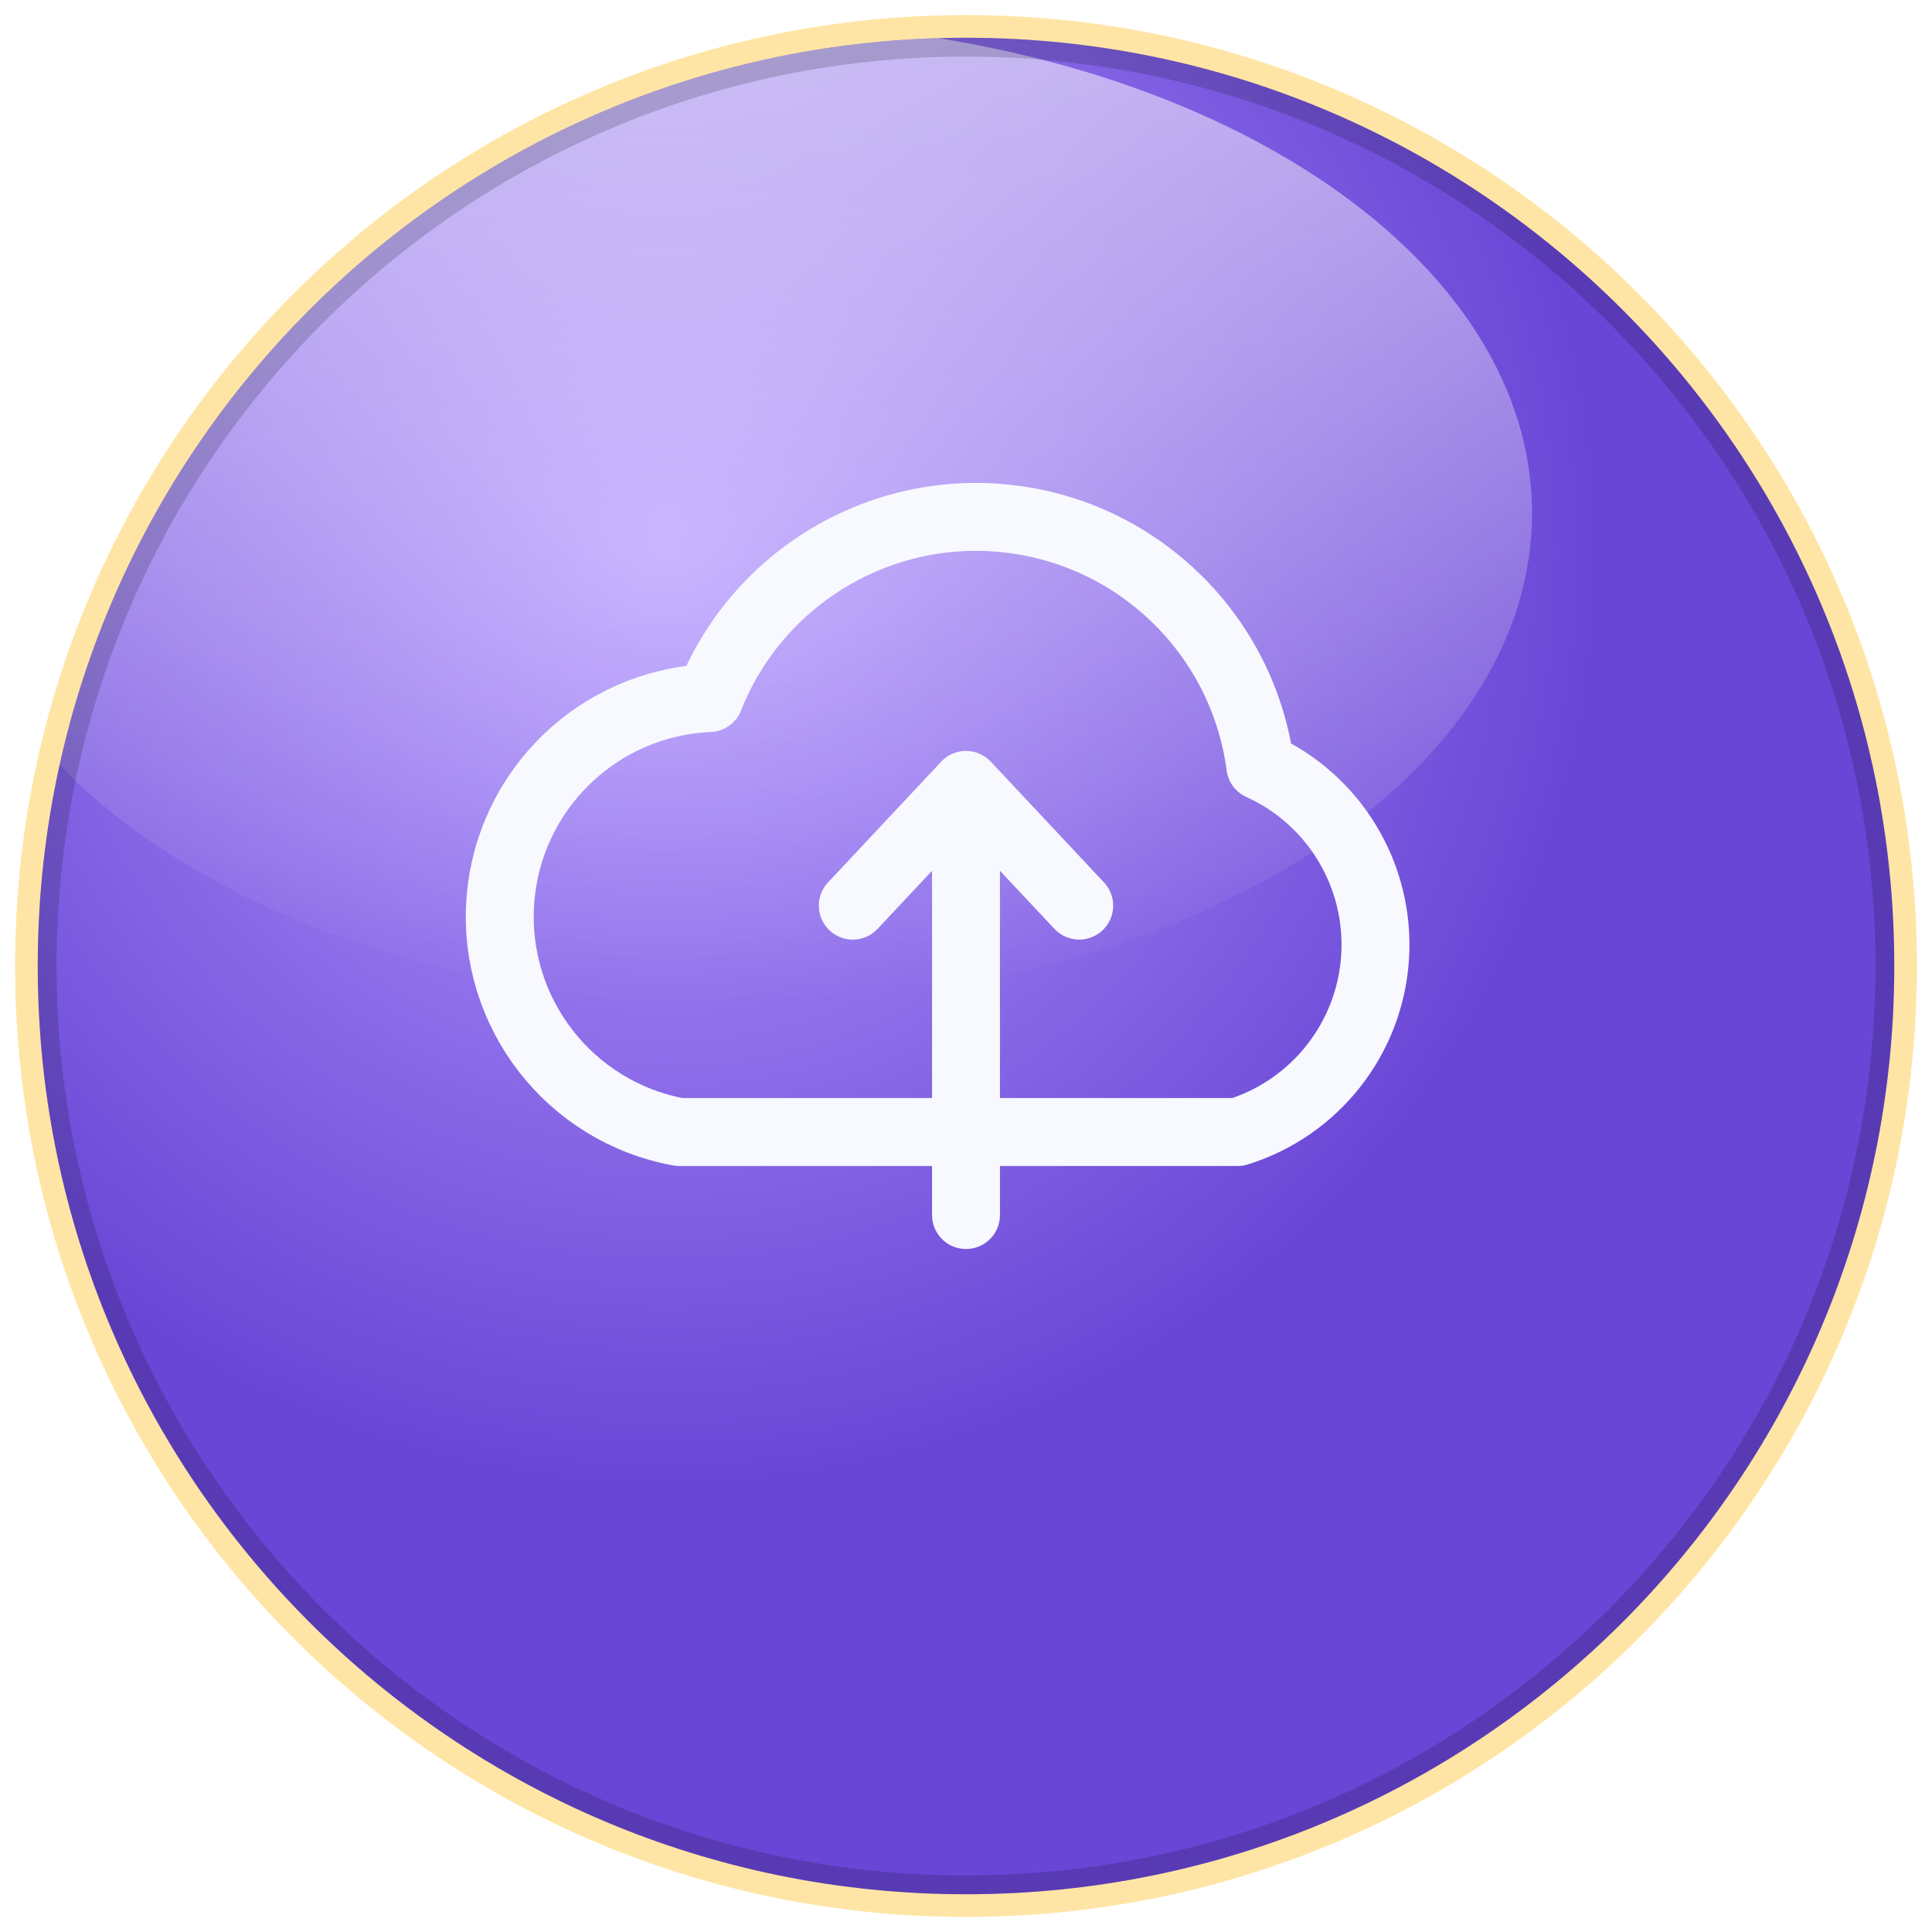
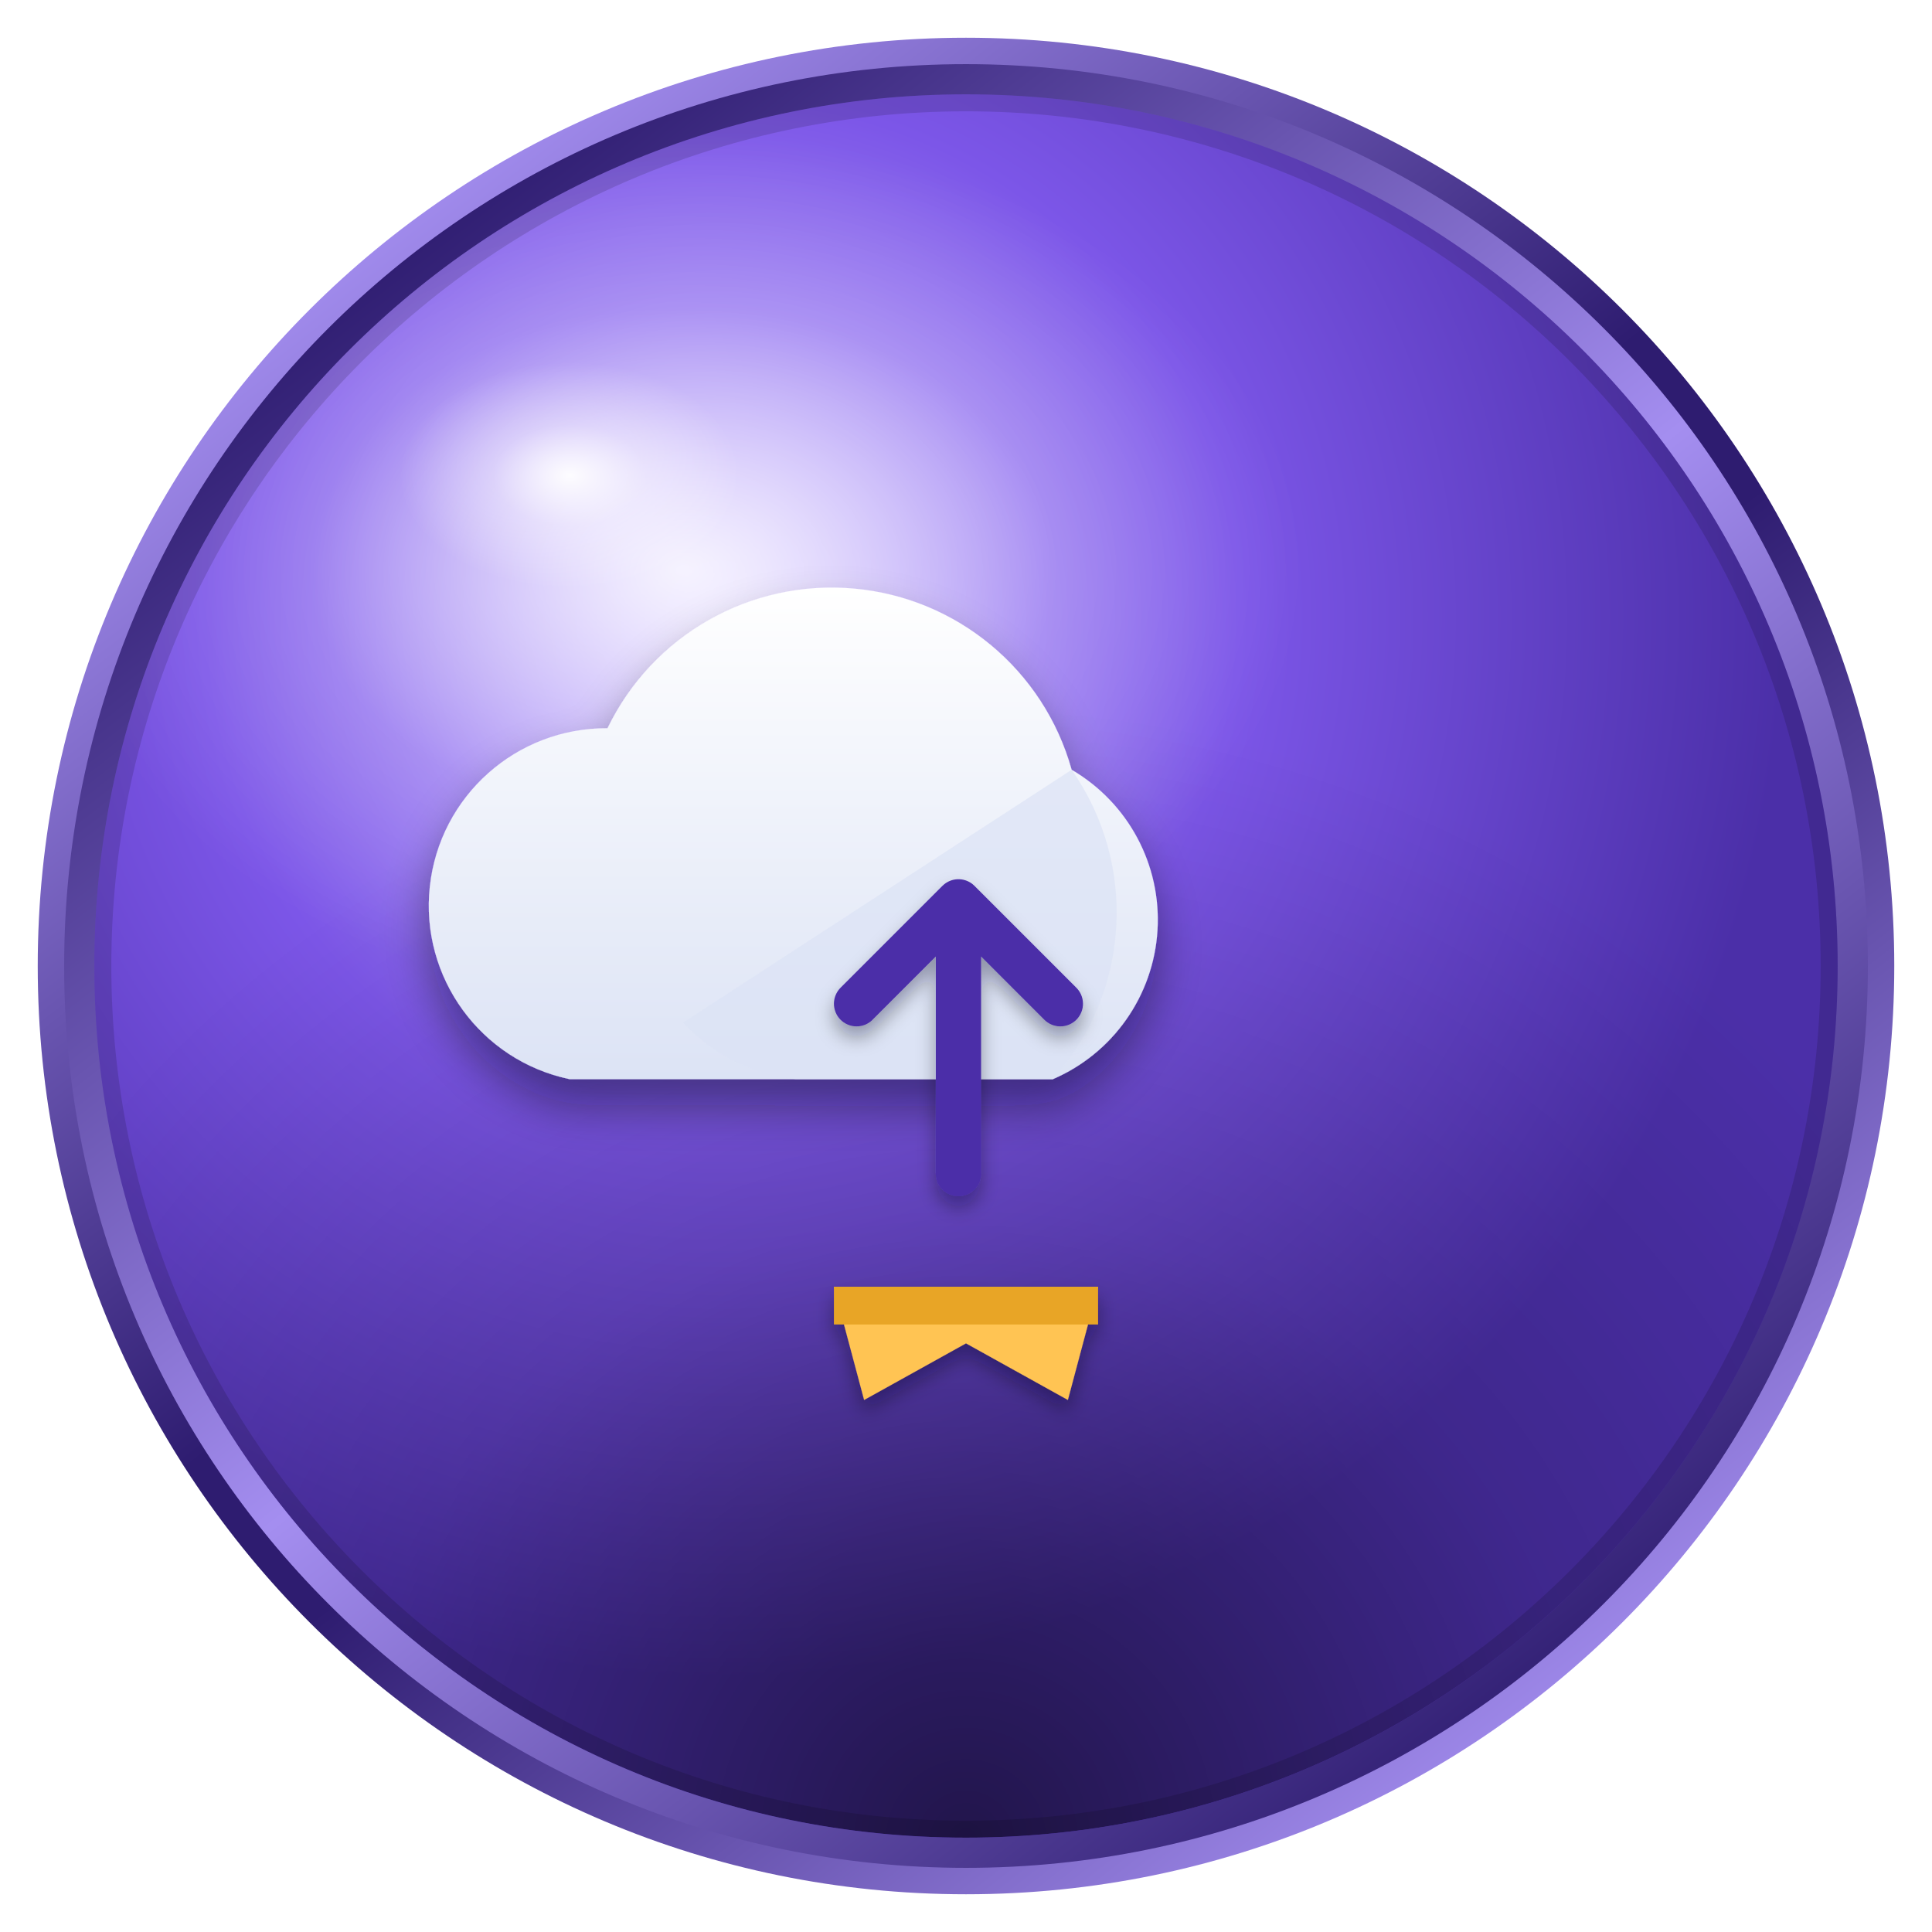
- <svg xmlns="http://www.w3.org/2000/svg" viewBox="0 0 512 512" width="512" height="512">
+ <svg xmlns="http://www.w3.org/2000/svg" viewBox="0 0 1024 1024" width="1024" height="1024">
  <defs>
-     <radialGradient id="bg" cx="34%" cy="28%" r="80%">
-       <stop offset="0%" stop-color="#B79CFF" />
-       <stop offset="62%" stop-color="#6A46D6" />
-       <stop offset="100%" stop-color="#6A46D6" />
+     <radialGradient id="spherePassCustomImageUpload" cx="36%" cy="30%" r="78%">
+       <stop offset="0%" stop-color="#C9B8FF" />
+       <stop offset="38%" stop-color="#7C56E8" />
+       <stop offset="78%" stop-color="#4B2FA8" />
+       <stop offset="100%" stop-color="#4B2FA8" />
    </radialGradient>
-     <linearGradient id="gloss" x1="0" y1="0" x2="0" y2="1">
-       <stop offset="0%" stop-color="#FFFFFF" stop-opacity="0.55" />
+     <radialGradient id="hotspotPassCustomImageUpload" cx="50%" cy="50%" r="50%">
+       <stop offset="0%" stop-color="#FFFFFF" stop-opacity="0.95" />
+       <stop offset="45%" stop-color="#FFFFFF" stop-opacity="0.35" />
      <stop offset="100%" stop-color="#FFFFFF" stop-opacity="0" />
+     </radialGradient>
+     <radialGradient id="glossPassCustomImageUpload" cx="50%" cy="50%" r="50%">
+       <stop offset="0%" stop-color="#FFFFFF" stop-opacity="0.85" />
+       <stop offset="60%" stop-color="#FFFFFF" stop-opacity="0.16" />
+       <stop offset="100%" stop-color="#FFFFFF" stop-opacity="0" />
+     </radialGradient>
+     <radialGradient id="aoPassCustomImageUpload" cx="50%" cy="100%" r="65%">
+       <stop offset="0%" stop-color="#000000" stop-opacity="0.55" />
+       <stop offset="55%" stop-color="#000000" stop-opacity="0.16" />
+       <stop offset="100%" stop-color="#000000" stop-opacity="0" />
+     </radialGradient>
+     <linearGradient id="ringOuterPassCustomImageUpload" x1="18%" y1="10%" x2="82%" y2="92%">
+       <stop offset="0%" stop-color="#A48EF0" />
+       <stop offset="45%" stop-color="#2E1C70" />
+       <stop offset="55%" stop-color="#2E1C70" />
+       <stop offset="100%" stop-color="#A48EF0" />
    </linearGradient>
-     <clipPath id="circleClip">
-       <circle cx="256" cy="256" r="246" />
+     <linearGradient id="ringInnerPassCustomImageUpload" x1="18%" y1="10%" x2="82%" y2="92%">
+       <stop offset="0%" stop-color="#2E1C70" />
+       <stop offset="50%" stop-color="#A48EF0" />
+       <stop offset="100%" stop-color="#2E1C70" />
+     </linearGradient>
+     <linearGradient id="enamelPassCustomImageUpload" x1="0" y1="0" x2="0" y2="1">
+       <stop offset="0%" stop-color="#FFFFFF" />
+       <stop offset="100%" stop-color="#DCE3F5" />
+     </linearGradient>
+     <clipPath id="clipPassCustomImageUpload">
+       <circle cx="512.0" cy="512.0" r="462" />
    </clipPath>
+     <filter id="softShadowPassCustomImageUpload" x="-40%" y="-40%" width="180%" height="180%">
+       <feDropShadow dx="0" dy="14" stdDeviation="12" flood-color="#0B0E1E" flood-opacity="0.42" />
+     </filter>
+     <filter id="tinyShadowPassCustomImageUpload" x="-60%" y="-60%" width="220%" height="220%">
+       <feDropShadow dx="0" dy="6" stdDeviation="5" flood-color="#0B0E1E" flood-opacity="0.35" />
+     </filter>
+     <filter id="innerGlowPassCustomImageUpload" x="-60%" y="-60%" width="220%" height="220%">
+       <feGaussianBlur stdDeviation="18" />
+     </filter>
  </defs>
-   <circle cx="256" cy="256" r="252" fill="#FFE29B" opacity="0.9" />
-   <circle cx="256" cy="256" r="246" fill="url(#bg)" />
-   <g clip-path="url(#circleClip)">
-     <ellipse cx="196" cy="136" rx="210" ry="130" fill="url(#gloss)" />
-     <circle cx="256" cy="256" r="246" fill="none" stroke="#0A0E20" stroke-opacity="0.18" stroke-width="10" />
-     <path d="M180 300 a58 58 0 0 1 8 -115 a76 76 0 0 1 146 18 a52 52 0 0 1 -6 97 Z" fill="none" stroke="#F7F9FF" stroke-width="18" stroke-linecap="round" stroke-linejoin="round" />
-     <path d="M256 210 L256 322 M226 240 L256 208 L286 240" fill="none" stroke="#F7F9FF" stroke-width="18" stroke-linecap="round" stroke-linejoin="round" />
+   <circle cx="512.0" cy="512.0" r="492" fill="url(#ringOuterPassCustomImageUpload)" />
+   <circle cx="512.0" cy="512.0" r="478" fill="url(#ringInnerPassCustomImageUpload)" />
+   <circle cx="512.0" cy="512.0" r="462" fill="url(#spherePassCustomImageUpload)" />
+   <g clip-path="url(#clipPassCustomImageUpload)">
+     <circle cx="512.0" cy="512.0" r="462" fill="url(#aoPassCustomImageUpload)" style="mix-blend-mode:multiply" />
+     <ellipse cx="362.0" cy="302.0" rx="330" ry="230" fill="url(#glossPassCustomImageUpload)" />
+     <ellipse cx="302.0" cy="252.0" rx="90" ry="60" fill="url(#hotspotPassCustomImageUpload)" />
+     <circle cx="512.0" cy="512.0" r="458" fill="none" stroke="#000000" stroke-opacity="0.14" stroke-width="10" />
+     <g filter="url(#softShadowPassCustomImageUpload)">
+       <path d="M302 572 a94 94 0 0 1 20 -186 a132 132 0 0 1 246 22 a92 92 0 0 1 -10 164 Z" fill="url(#enamelPassCustomImageUpload)" />
+       <path d="M568 408 a132 132 0 0 1 -10 164 h-136 a94 94 0 0 1 -60 -30 Z" fill="#DCE3F5" opacity="0.7" />
+     </g>
+     <g filter="url(#tinyShadowPassCustomImageUpload)">
+       <path d="M508 482 L508 622 M454 532 L508 478 L562 532" fill="none" stroke="#4B2FA8" stroke-width="24" stroke-linecap="round" stroke-linejoin="round" />
+     </g>
+     <g filter="url(#tinyShadowPassCustomImageUpload)">
+       <path d="M442 682 h140 l-16 60 l-54 -30 l-54 30 Z" fill="#FFC452" />
+       <path d="M442 682 h140 v20 h-140 Z" fill="#E8A526" />
+     </g>
  </g>
</svg>
